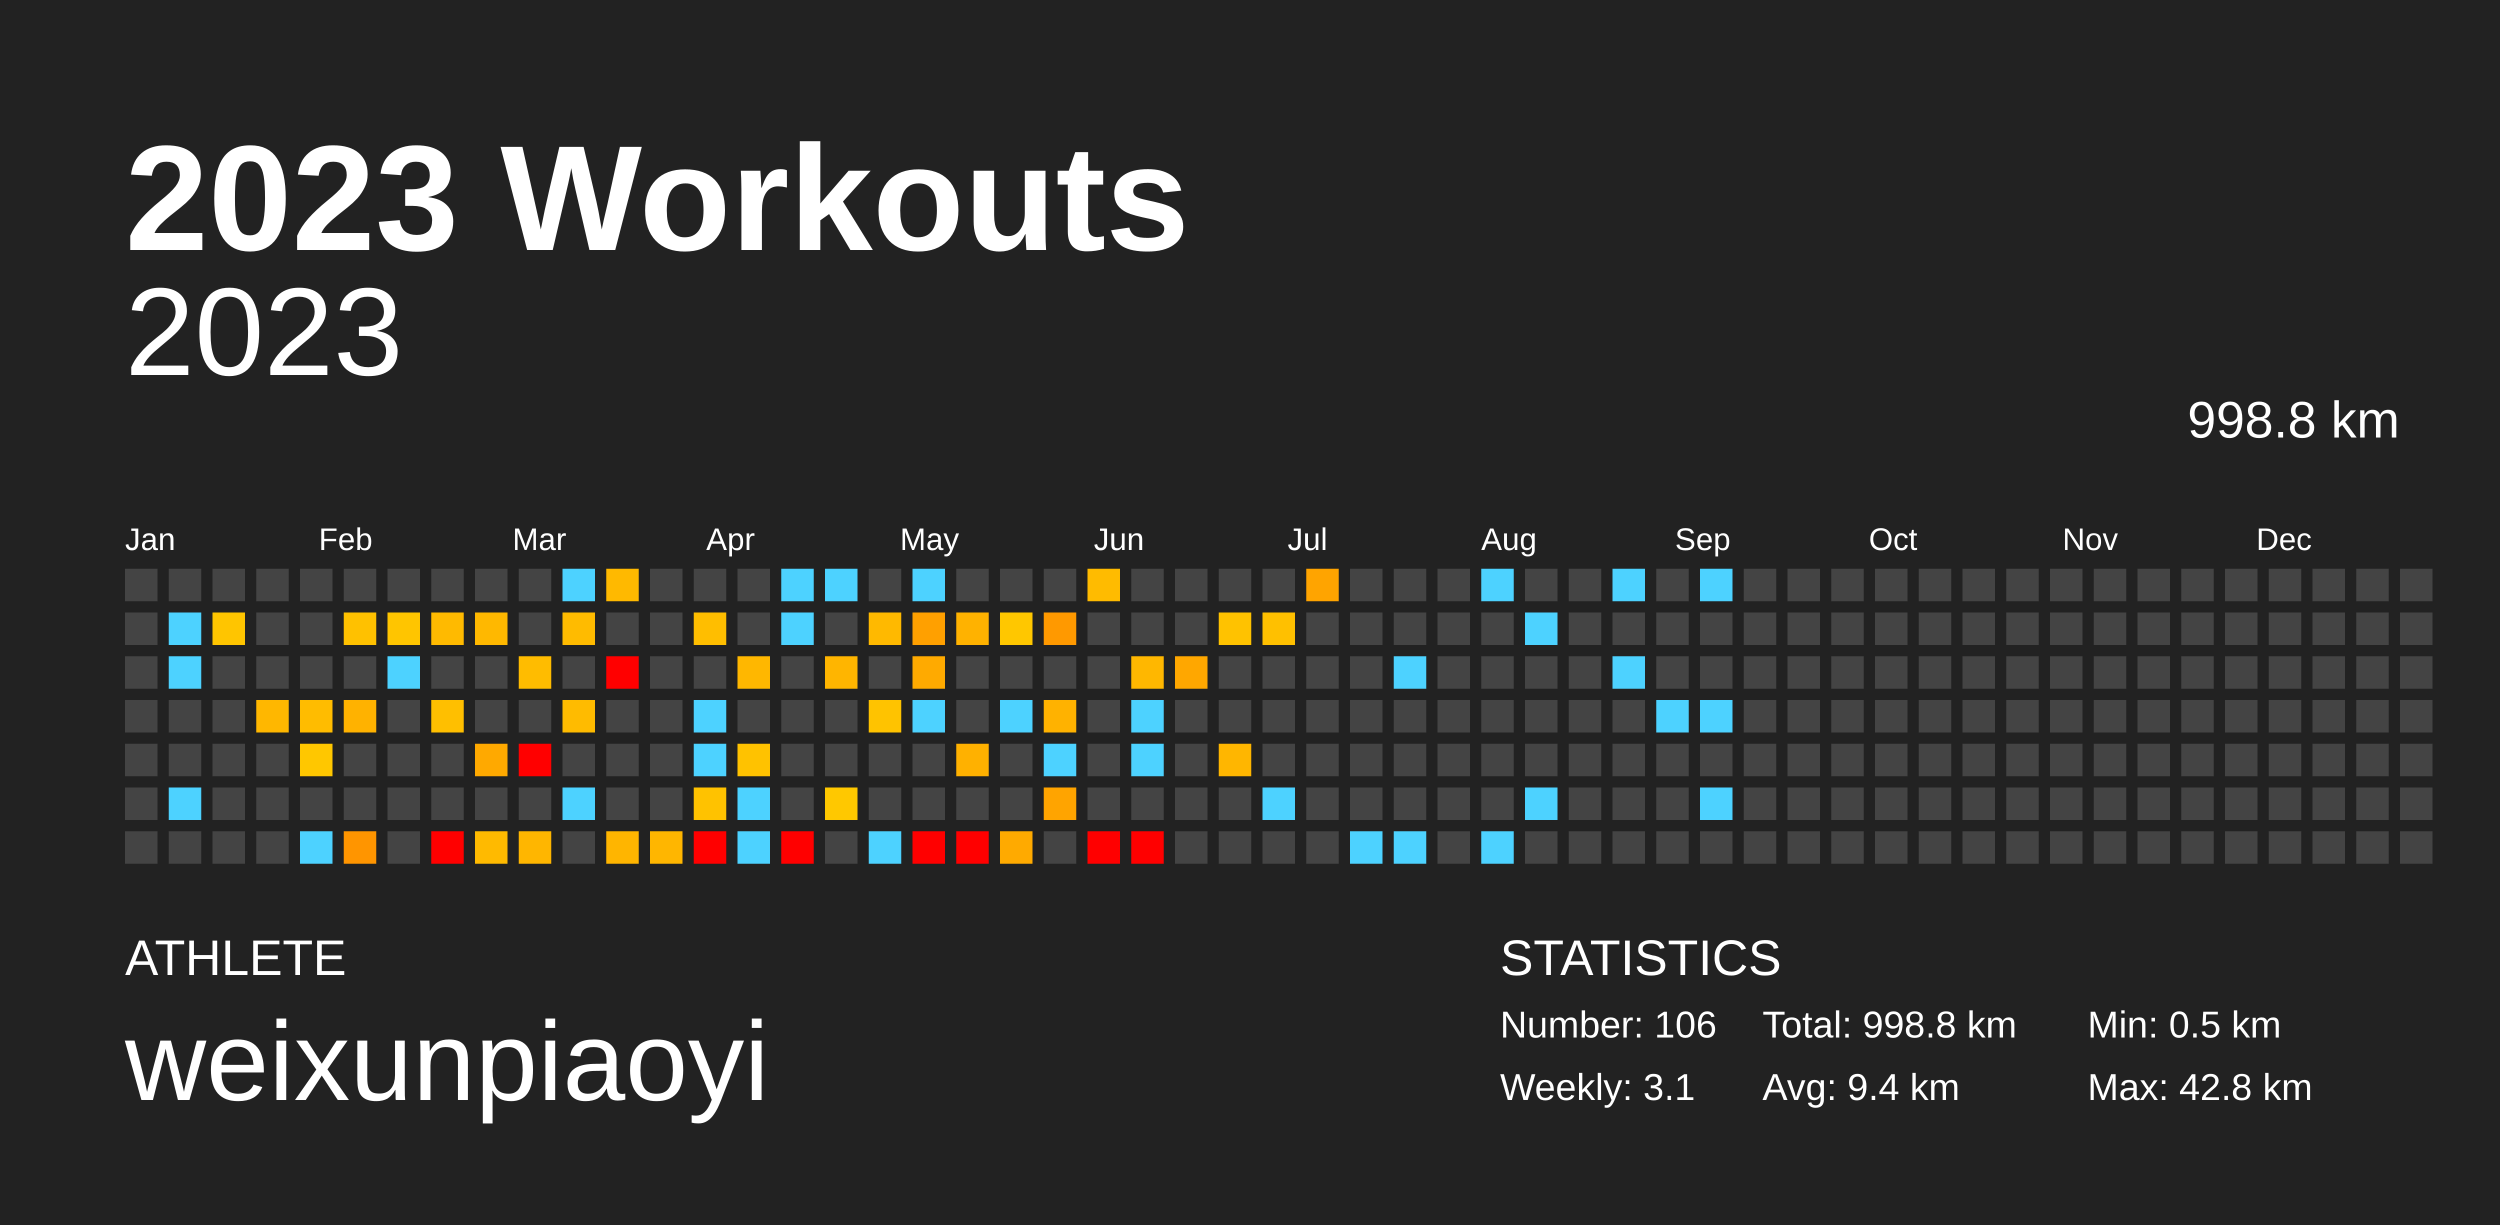
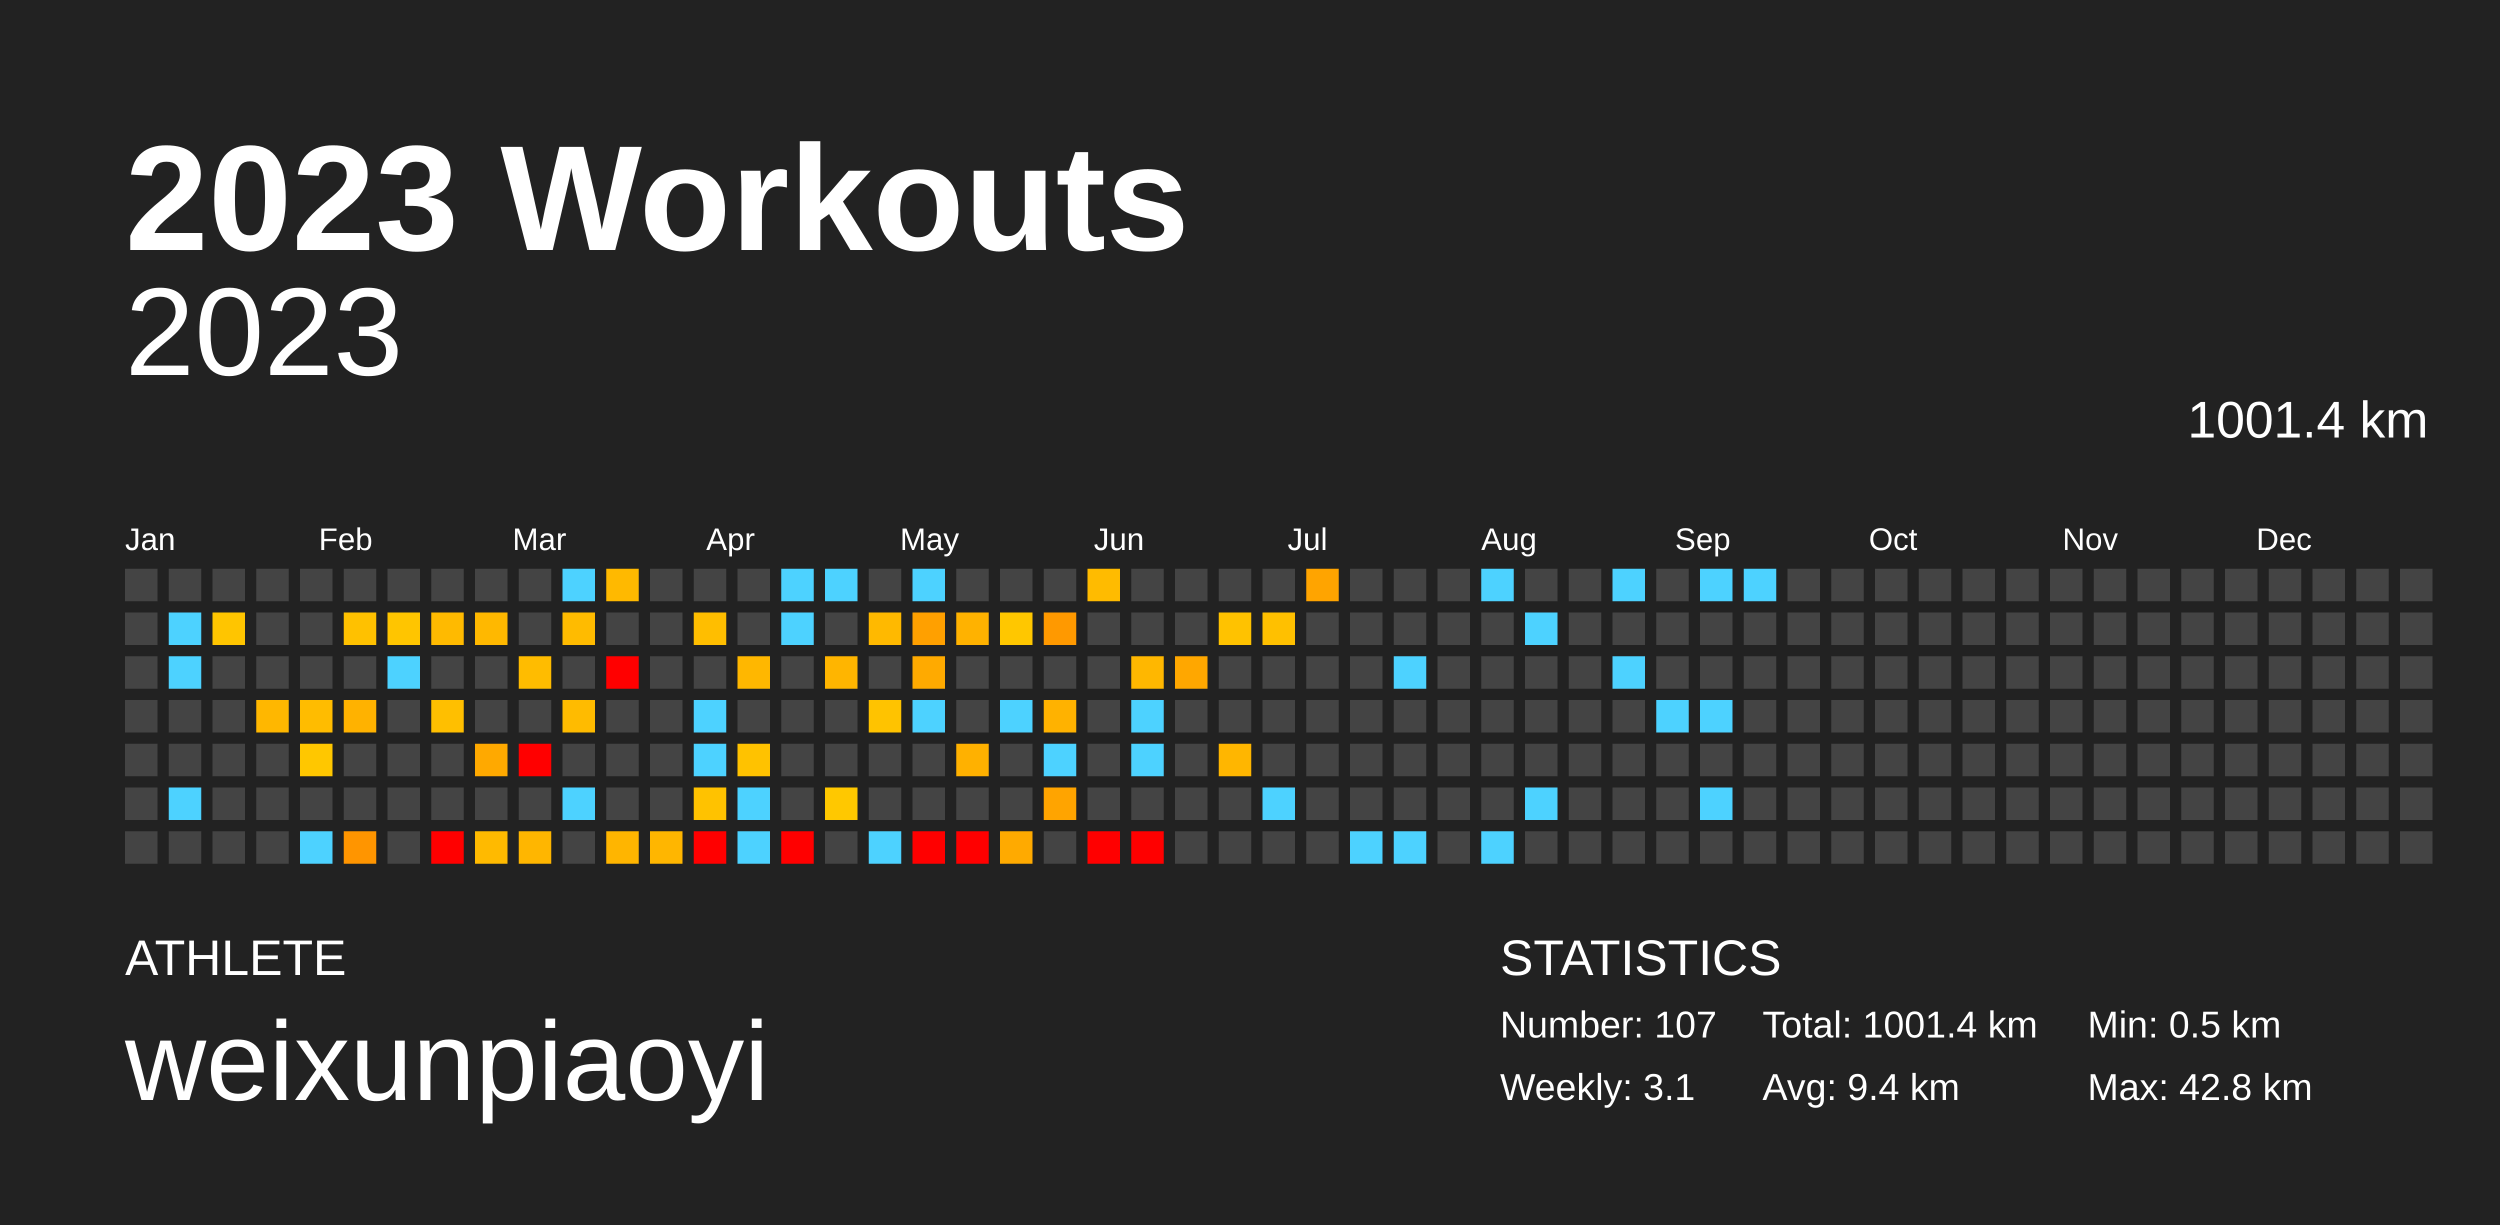
<svg xmlns="http://www.w3.org/2000/svg" baseProfile="full" height="98mm" version="1.1" viewBox="0,0,200,98" width="200mm">
  <defs />
  <rect fill="#222222" height="98" width="200" x="0" y="0" />
  <text fill="#FFFFFF" style="font-size:12px; font-family:Arial; font-weight:bold;" x="10" y="20">2023 Workouts</text>
  <text fill="#FFFFFF" style="font-size:4px; font-family:Arial" x="10" y="78">ATHLETE</text>
  <text fill="#FFFFFF" style="font-size:9px; font-family:Arial" x="10" y="88">weixunpiaoyi</text>
  <text fill="#FFFFFF" style="font-size:4px; font-family:Arial" x="120" y="78">STATISTICS</text>
-   <text fill="#FFFFFF" style="font-size:3px; font-family:Arial" x="120" y="83">Number: 106</text>
+   <text fill="#FFFFFF" style="font-size:3px; font-family:Arial" x="120" y="83">Number: 107</text>
  <text fill="#FFFFFF" style="font-size:3px; font-family:Arial" x="120" y="88">Weekly: 3.1</text>
-   <text fill="#FFFFFF" style="font-size:3px; font-family:Arial" x="141" y="83">Total: 998.8 km</text>
+   <text fill="#FFFFFF" style="font-size:3px; font-family:Arial" x="141" y="83">Total: 1001.4 km</text>
  <text fill="#FFFFFF" style="font-size:3px; font-family:Arial" x="141" y="88">Avg: 9.4 km</text>
  <text fill="#FFFFFF" style="font-size:3px; font-family:Arial" x="167" y="83">Min: 0.5 km</text>
  <text fill="#FFFFFF" style="font-size:3px; font-family:Arial" x="167" y="88">Max: 42.8 km</text>
  <text alignment-baseline="hanging" fill="#FFFFFF" style="font-size:10.0px; font-family:Arial;" x="10" y="30">2023</text>
-   <text alignment-baseline="hanging" fill="#FFFFFF" style="font-size:4.125px; font-family:Arial;" x="175" y="35">998.8 km</text>
+   <text alignment-baseline="hanging" fill="#FFFFFF" style="font-size:4.125px; font-family:Arial;" x="175" y="35">1001.4 km</text>
  <text fill="#FFFFFF" style="font-size:2.5px; font-family:Arial" x="10.0" y="44">Jan</text>
  <text fill="#FFFFFF" style="font-size:2.5px; font-family:Arial" x="25.5" y="44">Feb</text>
  <text fill="#FFFFFF" style="font-size:2.5px; font-family:Arial" x="41.0" y="44">Mar</text>
  <text fill="#FFFFFF" style="font-size:2.5px; font-family:Arial" x="56.5" y="44">Apr</text>
  <text fill="#FFFFFF" style="font-size:2.5px; font-family:Arial" x="72.0" y="44">May</text>
  <text fill="#FFFFFF" style="font-size:2.5px; font-family:Arial" x="87.5" y="44">Jun</text>
  <text fill="#FFFFFF" style="font-size:2.5px; font-family:Arial" x="103.0" y="44">Jul</text>
  <text fill="#FFFFFF" style="font-size:2.5px; font-family:Arial" x="118.5" y="44">Aug</text>
  <text fill="#FFFFFF" style="font-size:2.5px; font-family:Arial" x="134.0" y="44">Sep</text>
  <text fill="#FFFFFF" style="font-size:2.5px; font-family:Arial" x="149.5" y="44">Oct</text>
  <text fill="#FFFFFF" style="font-size:2.5px; font-family:Arial" x="165.0" y="44">Nov</text>
  <text fill="#FFFFFF" style="font-size:2.5px; font-family:Arial" x="180.5" y="44">Dec</text>
  <rect fill="#444444" height="2.6" width="2.6" x="10.0" y="45.5" />
  <rect fill="#444444" height="2.6" width="2.6" x="10.0" y="49.0" />
  <rect fill="#444444" height="2.6" width="2.6" x="10.0" y="52.5" />
  <rect fill="#444444" height="2.6" width="2.6" x="10.0" y="56.0" />
  <rect fill="#444444" height="2.6" width="2.6" x="10.0" y="59.5" />
  <rect fill="#444444" height="2.6" width="2.6" x="10.0" y="63.0" />
  <rect fill="#444444" height="2.6" width="2.6" x="10.0" y="66.5" />
  <rect fill="#444444" height="2.6" width="2.6" x="13.5" y="45.5" />
  <rect fill="#4dd2ff" height="2.6" width="2.6" x="13.5" y="49.0" />
  <rect fill="#4dd2ff" height="2.6" width="2.6" x="13.5" y="52.5" />
  <rect fill="#444444" height="2.6" width="2.6" x="13.5" y="56.0" />
  <rect fill="#444444" height="2.6" width="2.6" x="13.5" y="59.5" />
  <rect fill="#4dd2ff" height="2.6" width="2.6" x="13.5" y="63.0" />
  <rect fill="#444444" height="2.6" width="2.6" x="13.5" y="66.5" />
  <rect fill="#444444" height="2.6" width="2.6" x="17.0" y="45.5" />
  <rect fill="#ffc500" height="2.6" width="2.6" x="17.0" y="49.0" />
  <rect fill="#444444" height="2.6" width="2.6" x="17.0" y="52.5" />
  <rect fill="#444444" height="2.6" width="2.6" x="17.0" y="56.0" />
  <rect fill="#444444" height="2.6" width="2.6" x="17.0" y="59.5" />
  <rect fill="#444444" height="2.6" width="2.6" x="17.0" y="63.0" />
  <rect fill="#444444" height="2.6" width="2.6" x="17.0" y="66.5" />
  <rect fill="#444444" height="2.6" width="2.6" x="20.5" y="45.5" />
  <rect fill="#444444" height="2.6" width="2.6" x="20.5" y="49.0" />
  <rect fill="#444444" height="2.6" width="2.6" x="20.5" y="52.5" />
  <rect fill="#ffb700" height="2.6" width="2.6" x="20.5" y="56.0" />
  <rect fill="#444444" height="2.6" width="2.6" x="20.5" y="59.5" />
  <rect fill="#444444" height="2.6" width="2.6" x="20.5" y="63.0" />
  <rect fill="#444444" height="2.6" width="2.6" x="20.5" y="66.5" />
  <rect fill="#444444" height="2.6" width="2.6" x="24.0" y="45.5" />
  <rect fill="#444444" height="2.6" width="2.6" x="24.0" y="49.0" />
  <rect fill="#444444" height="2.6" width="2.6" x="24.0" y="52.5" />
  <rect fill="#ffbc00" height="2.6" width="2.6" x="24.0" y="56.0" />
  <rect fill="#ffc700" height="2.6" width="2.6" x="24.0" y="59.5" />
  <rect fill="#444444" height="2.6" width="2.6" x="24.0" y="63.0" />
  <rect fill="#4dd2ff" height="2.6" width="2.6" x="24.0" y="66.5" />
  <rect fill="#444444" height="2.6" width="2.6" x="27.5" y="45.5" />
  <rect fill="#ffc100" height="2.6" width="2.6" x="27.5" y="49.0" />
  <rect fill="#444444" height="2.6" width="2.6" x="27.5" y="52.5" />
  <rect fill="#ffb200" height="2.6" width="2.6" x="27.5" y="56.0" />
  <rect fill="#444444" height="2.6" width="2.6" x="27.5" y="59.5" />
  <rect fill="#444444" height="2.6" width="2.6" x="27.5" y="63.0" />
  <rect fill="#ff9500" height="2.6" width="2.6" x="27.5" y="66.5" />
  <rect fill="#444444" height="2.6" width="2.6" x="31.0" y="45.5" />
  <rect fill="#ffc500" height="2.6" width="2.6" x="31.0" y="49.0" />
  <rect fill="#4dd2ff" height="2.6" width="2.6" x="31.0" y="52.5" />
  <rect fill="#444444" height="2.6" width="2.6" x="31.0" y="56.0" />
  <rect fill="#444444" height="2.6" width="2.6" x="31.0" y="59.5" />
  <rect fill="#444444" height="2.6" width="2.6" x="31.0" y="63.0" />
  <rect fill="#444444" height="2.6" width="2.6" x="31.0" y="66.5" />
  <rect fill="#444444" height="2.6" width="2.6" x="34.5" y="45.5" />
  <rect fill="#ffba00" height="2.6" width="2.6" x="34.5" y="49.0" />
  <rect fill="#444444" height="2.6" width="2.6" x="34.5" y="52.5" />
  <rect fill="#ffbf00" height="2.6" width="2.6" x="34.5" y="56.0" />
  <rect fill="#444444" height="2.6" width="2.6" x="34.5" y="59.5" />
  <rect fill="#444444" height="2.6" width="2.6" x="34.5" y="63.0" />
  <rect fill="red" height="2.6" width="2.6" x="34.5" y="66.5" />
  <rect fill="#444444" height="2.6" width="2.6" x="38.0" y="45.5" />
  <rect fill="#ffb800" height="2.6" width="2.6" x="38.0" y="49.0" />
  <rect fill="#444444" height="2.6" width="2.6" x="38.0" y="52.5" />
  <rect fill="#444444" height="2.6" width="2.6" x="38.0" y="56.0" />
  <rect fill="#ffa900" height="2.6" width="2.6" x="38.0" y="59.5" />
  <rect fill="#444444" height="2.6" width="2.6" x="38.0" y="63.0" />
  <rect fill="#ffba00" height="2.6" width="2.6" x="38.0" y="66.5" />
  <rect fill="#444444" height="2.6" width="2.6" x="41.5" y="45.5" />
  <rect fill="#444444" height="2.6" width="2.6" x="41.5" y="49.0" />
  <rect fill="#ffbc00" height="2.6" width="2.6" x="41.5" y="52.5" />
  <rect fill="#444444" height="2.6" width="2.6" x="41.5" y="56.0" />
  <rect fill="red" height="2.6" width="2.6" x="41.5" y="59.5" />
  <rect fill="#444444" height="2.6" width="2.6" x="41.5" y="63.0" />
  <rect fill="#ffb600" height="2.6" width="2.6" x="41.5" y="66.5" />
  <rect fill="#4dd2ff" height="2.6" width="2.6" x="45.0" y="45.5" />
  <rect fill="#ffbb00" height="2.6" width="2.6" x="45.0" y="49.0" />
  <rect fill="#444444" height="2.6" width="2.6" x="45.0" y="52.5" />
  <rect fill="#ffbb00" height="2.6" width="2.6" x="45.0" y="56.0" />
  <rect fill="#444444" height="2.6" width="2.6" x="45.0" y="59.5" />
  <rect fill="#4dd2ff" height="2.6" width="2.6" x="45.0" y="63.0" />
  <rect fill="#444444" height="2.6" width="2.6" x="45.0" y="66.5" />
  <rect fill="#ffb900" height="2.6" width="2.6" x="48.5" y="45.5" />
  <rect fill="#444444" height="2.6" width="2.6" x="48.5" y="49.0" />
  <rect fill="red" height="2.6" width="2.6" x="48.5" y="52.5" />
  <rect fill="#444444" height="2.6" width="2.6" x="48.5" y="56.0" />
  <rect fill="#444444" height="2.6" width="2.6" x="48.5" y="59.5" />
  <rect fill="#444444" height="2.6" width="2.6" x="48.5" y="63.0" />
  <rect fill="#ffb500" height="2.6" width="2.6" x="48.5" y="66.5" />
  <rect fill="#444444" height="2.6" width="2.6" x="52.0" y="45.5" />
  <rect fill="#444444" height="2.6" width="2.6" x="52.0" y="49.0" />
  <rect fill="#444444" height="2.6" width="2.6" x="52.0" y="52.5" />
  <rect fill="#444444" height="2.6" width="2.6" x="52.0" y="56.0" />
  <rect fill="#444444" height="2.6" width="2.6" x="52.0" y="59.5" />
  <rect fill="#444444" height="2.6" width="2.6" x="52.0" y="63.0" />
  <rect fill="#ffb600" height="2.6" width="2.6" x="52.0" y="66.5" />
  <rect fill="#444444" height="2.6" width="2.6" x="55.5" y="45.5" />
  <rect fill="#ffbe00" height="2.6" width="2.6" x="55.5" y="49.0" />
  <rect fill="#444444" height="2.6" width="2.6" x="55.5" y="52.5" />
  <rect fill="#4dd2ff" height="2.6" width="2.6" x="55.5" y="56.0" />
  <rect fill="#4dd2ff" height="2.6" width="2.6" x="55.5" y="59.5" />
  <rect fill="#ffc200" height="2.6" width="2.6" x="55.5" y="63.0" />
  <rect fill="red" height="2.6" width="2.6" x="55.5" y="66.5" />
  <rect fill="#444444" height="2.6" width="2.6" x="59.0" y="45.5" />
  <rect fill="#444444" height="2.6" width="2.6" x="59.0" y="49.0" />
  <rect fill="#ffb700" height="2.6" width="2.6" x="59.0" y="52.5" />
  <rect fill="#444444" height="2.6" width="2.6" x="59.0" y="56.0" />
  <rect fill="#ffc200" height="2.6" width="2.6" x="59.0" y="59.5" />
  <rect fill="#4dd2ff" height="2.6" width="2.6" x="59.0" y="63.0" />
  <rect fill="#4dd2ff" height="2.6" width="2.6" x="59.0" y="66.5" />
  <rect fill="#4dd2ff" height="2.6" width="2.6" x="62.5" y="45.5" />
  <rect fill="#4dd2ff" height="2.6" width="2.6" x="62.5" y="49.0" />
  <rect fill="#444444" height="2.6" width="2.6" x="62.5" y="52.5" />
  <rect fill="#444444" height="2.6" width="2.6" x="62.5" y="56.0" />
  <rect fill="#444444" height="2.6" width="2.6" x="62.5" y="59.5" />
  <rect fill="#444444" height="2.6" width="2.6" x="62.5" y="63.0" />
  <rect fill="red" height="2.6" width="2.6" x="62.5" y="66.5" />
  <rect fill="#4dd2ff" height="2.6" width="2.6" x="66.0" y="45.5" />
  <rect fill="#444444" height="2.6" width="2.6" x="66.0" y="49.0" />
  <rect fill="#ffb500" height="2.6" width="2.6" x="66.0" y="52.5" />
  <rect fill="#444444" height="2.6" width="2.6" x="66.0" y="56.0" />
  <rect fill="#444444" height="2.6" width="2.6" x="66.0" y="59.5" />
  <rect fill="#ffc800" height="2.6" width="2.6" x="66.0" y="63.0" />
  <rect fill="#444444" height="2.6" width="2.6" x="66.0" y="66.5" />
  <rect fill="#444444" height="2.6" width="2.6" x="69.5" y="45.5" />
  <rect fill="#ffb900" height="2.6" width="2.6" x="69.5" y="49.0" />
  <rect fill="#444444" height="2.6" width="2.6" x="69.5" y="52.5" />
  <rect fill="#ffc300" height="2.6" width="2.6" x="69.5" y="56.0" />
  <rect fill="#444444" height="2.6" width="2.6" x="69.5" y="59.5" />
  <rect fill="#444444" height="2.6" width="2.6" x="69.5" y="63.0" />
  <rect fill="#4dd2ff" height="2.6" width="2.6" x="69.5" y="66.5" />
  <rect fill="#4dd2ff" height="2.6" width="2.6" x="73.0" y="45.5" />
  <rect fill="#ffa000" height="2.6" width="2.6" x="73.0" y="49.0" />
  <rect fill="#ffaa00" height="2.6" width="2.6" x="73.0" y="52.5" />
  <rect fill="#4dd2ff" height="2.6" width="2.6" x="73.0" y="56.0" />
  <rect fill="#444444" height="2.6" width="2.6" x="73.0" y="59.5" />
  <rect fill="#444444" height="2.6" width="2.6" x="73.0" y="63.0" />
  <rect fill="red" height="2.6" width="2.6" x="73.0" y="66.5" />
  <rect fill="#444444" height="2.6" width="2.6" x="76.5" y="45.5" />
  <rect fill="#ffb200" height="2.6" width="2.6" x="76.5" y="49.0" />
  <rect fill="#444444" height="2.6" width="2.6" x="76.5" y="52.5" />
  <rect fill="#444444" height="2.6" width="2.6" x="76.5" y="56.0" />
  <rect fill="#ffb100" height="2.6" width="2.6" x="76.5" y="59.5" />
  <rect fill="#444444" height="2.6" width="2.6" x="76.5" y="63.0" />
  <rect fill="red" height="2.6" width="2.6" x="76.5" y="66.5" />
  <rect fill="#444444" height="2.6" width="2.6" x="80.0" y="45.5" />
  <rect fill="#ffc700" height="2.6" width="2.6" x="80.0" y="49.0" />
  <rect fill="#444444" height="2.6" width="2.6" x="80.0" y="52.5" />
  <rect fill="#4dd2ff" height="2.6" width="2.6" x="80.0" y="56.0" />
  <rect fill="#444444" height="2.6" width="2.6" x="80.0" y="59.5" />
  <rect fill="#444444" height="2.6" width="2.6" x="80.0" y="63.0" />
  <rect fill="#ffaa00" height="2.6" width="2.6" x="80.0" y="66.5" />
  <rect fill="#444444" height="2.6" width="2.6" x="83.5" y="45.5" />
  <rect fill="#ff9900" height="2.6" width="2.6" x="83.5" y="49.0" />
  <rect fill="#444444" height="2.6" width="2.6" x="83.5" y="52.5" />
  <rect fill="#ffb200" height="2.6" width="2.6" x="83.5" y="56.0" />
  <rect fill="#4dd2ff" height="2.6" width="2.6" x="83.5" y="59.5" />
  <rect fill="#ffa400" height="2.6" width="2.6" x="83.5" y="63.0" />
  <rect fill="#444444" height="2.6" width="2.6" x="83.5" y="66.5" />
  <rect fill="#ffbb00" height="2.6" width="2.6" x="87.0" y="45.5" />
  <rect fill="#444444" height="2.6" width="2.6" x="87.0" y="49.0" />
  <rect fill="#444444" height="2.6" width="2.6" x="87.0" y="52.5" />
  <rect fill="#444444" height="2.6" width="2.6" x="87.0" y="56.0" />
  <rect fill="#444444" height="2.6" width="2.6" x="87.0" y="59.5" />
  <rect fill="#444444" height="2.6" width="2.6" x="87.0" y="63.0" />
  <rect fill="red" height="2.6" width="2.6" x="87.0" y="66.5" />
  <rect fill="#444444" height="2.6" width="2.6" x="90.5" y="45.5" />
  <rect fill="#444444" height="2.6" width="2.6" x="90.5" y="49.0" />
  <rect fill="#ffb700" height="2.6" width="2.6" x="90.5" y="52.5" />
  <rect fill="#4dd2ff" height="2.6" width="2.6" x="90.5" y="56.0" />
  <rect fill="#4dd2ff" height="2.6" width="2.6" x="90.5" y="59.5" />
  <rect fill="#444444" height="2.6" width="2.6" x="90.5" y="63.0" />
  <rect fill="red" height="2.6" width="2.6" x="90.5" y="66.5" />
  <rect fill="#444444" height="2.6" width="2.6" x="94.0" y="45.5" />
  <rect fill="#444444" height="2.6" width="2.6" x="94.0" y="49.0" />
  <rect fill="#ffa700" height="2.6" width="2.6" x="94.0" y="52.5" />
  <rect fill="#444444" height="2.6" width="2.6" x="94.0" y="56.0" />
  <rect fill="#444444" height="2.6" width="2.6" x="94.0" y="59.5" />
  <rect fill="#444444" height="2.6" width="2.6" x="94.0" y="63.0" />
  <rect fill="#444444" height="2.6" width="2.6" x="94.0" y="66.5" />
  <rect fill="#444444" height="2.6" width="2.6" x="97.5" y="45.5" />
  <rect fill="#ffc200" height="2.6" width="2.6" x="97.5" y="49.0" />
  <rect fill="#444444" height="2.6" width="2.6" x="97.5" y="52.5" />
  <rect fill="#444444" height="2.6" width="2.6" x="97.5" y="56.0" />
  <rect fill="#ffb600" height="2.6" width="2.6" x="97.5" y="59.5" />
  <rect fill="#444444" height="2.6" width="2.6" x="97.5" y="63.0" />
  <rect fill="#444444" height="2.6" width="2.6" x="97.5" y="66.5" />
  <rect fill="#444444" height="2.6" width="2.6" x="101.0" y="45.5" />
  <rect fill="#ffc000" height="2.6" width="2.6" x="101.0" y="49.0" />
  <rect fill="#444444" height="2.6" width="2.6" x="101.0" y="52.5" />
  <rect fill="#444444" height="2.6" width="2.6" x="101.0" y="56.0" />
  <rect fill="#444444" height="2.6" width="2.6" x="101.0" y="59.5" />
  <rect fill="#4dd2ff" height="2.6" width="2.6" x="101.0" y="63.0" />
  <rect fill="#444444" height="2.6" width="2.6" x="101.0" y="66.5" />
  <rect fill="#ffa400" height="2.6" width="2.6" x="104.5" y="45.5" />
  <rect fill="#444444" height="2.6" width="2.6" x="104.5" y="49.0" />
  <rect fill="#444444" height="2.6" width="2.6" x="104.5" y="52.5" />
  <rect fill="#444444" height="2.6" width="2.6" x="104.5" y="56.0" />
  <rect fill="#444444" height="2.6" width="2.6" x="104.5" y="59.5" />
  <rect fill="#444444" height="2.6" width="2.6" x="104.5" y="63.0" />
  <rect fill="#444444" height="2.6" width="2.6" x="104.5" y="66.5" />
  <rect fill="#444444" height="2.6" width="2.6" x="108.0" y="45.5" />
  <rect fill="#444444" height="2.6" width="2.6" x="108.0" y="49.0" />
  <rect fill="#444444" height="2.6" width="2.6" x="108.0" y="52.5" />
  <rect fill="#444444" height="2.6" width="2.6" x="108.0" y="56.0" />
  <rect fill="#444444" height="2.6" width="2.6" x="108.0" y="59.5" />
  <rect fill="#444444" height="2.6" width="2.6" x="108.0" y="63.0" />
  <rect fill="#4dd2ff" height="2.6" width="2.6" x="108.0" y="66.5" />
  <rect fill="#444444" height="2.6" width="2.6" x="111.5" y="45.5" />
  <rect fill="#444444" height="2.6" width="2.6" x="111.5" y="49.0" />
  <rect fill="#4dd2ff" height="2.6" width="2.6" x="111.5" y="52.5" />
  <rect fill="#444444" height="2.6" width="2.6" x="111.5" y="56.0" />
  <rect fill="#444444" height="2.6" width="2.6" x="111.5" y="59.5" />
  <rect fill="#444444" height="2.6" width="2.6" x="111.5" y="63.0" />
  <rect fill="#4dd2ff" height="2.6" width="2.6" x="111.5" y="66.5" />
  <rect fill="#444444" height="2.6" width="2.6" x="115.0" y="45.5" />
  <rect fill="#444444" height="2.6" width="2.6" x="115.0" y="49.0" />
  <rect fill="#444444" height="2.6" width="2.6" x="115.0" y="52.5" />
  <rect fill="#444444" height="2.6" width="2.6" x="115.0" y="56.0" />
  <rect fill="#444444" height="2.6" width="2.6" x="115.0" y="59.5" />
  <rect fill="#444444" height="2.6" width="2.6" x="115.0" y="63.0" />
  <rect fill="#444444" height="2.6" width="2.6" x="115.0" y="66.5" />
  <rect fill="#4dd2ff" height="2.6" width="2.6" x="118.5" y="45.5" />
  <rect fill="#444444" height="2.6" width="2.6" x="118.5" y="49.0" />
  <rect fill="#444444" height="2.6" width="2.6" x="118.5" y="52.5" />
  <rect fill="#444444" height="2.6" width="2.6" x="118.5" y="56.0" />
  <rect fill="#444444" height="2.6" width="2.6" x="118.5" y="59.5" />
  <rect fill="#444444" height="2.6" width="2.6" x="118.5" y="63.0" />
  <rect fill="#4dd2ff" height="2.6" width="2.6" x="118.5" y="66.5" />
  <rect fill="#444444" height="2.6" width="2.6" x="122.0" y="45.5" />
  <rect fill="#4dd2ff" height="2.6" width="2.6" x="122.0" y="49.0" />
  <rect fill="#444444" height="2.6" width="2.6" x="122.0" y="52.5" />
  <rect fill="#444444" height="2.6" width="2.6" x="122.0" y="56.0" />
  <rect fill="#444444" height="2.6" width="2.6" x="122.0" y="59.5" />
  <rect fill="#4dd2ff" height="2.6" width="2.6" x="122.0" y="63.0" />
  <rect fill="#444444" height="2.6" width="2.6" x="122.0" y="66.5" />
  <rect fill="#444444" height="2.6" width="2.6" x="125.5" y="45.5" />
  <rect fill="#444444" height="2.6" width="2.6" x="125.5" y="49.0" />
  <rect fill="#444444" height="2.6" width="2.6" x="125.5" y="52.5" />
  <rect fill="#444444" height="2.6" width="2.6" x="125.5" y="56.0" />
  <rect fill="#444444" height="2.6" width="2.6" x="125.5" y="59.5" />
  <rect fill="#444444" height="2.6" width="2.6" x="125.5" y="63.0" />
  <rect fill="#444444" height="2.6" width="2.6" x="125.5" y="66.5" />
  <rect fill="#4dd2ff" height="2.6" width="2.6" x="129.0" y="45.5" />
  <rect fill="#444444" height="2.6" width="2.6" x="129.0" y="49.0" />
  <rect fill="#4dd2ff" height="2.6" width="2.6" x="129.0" y="52.5" />
  <rect fill="#444444" height="2.6" width="2.6" x="129.0" y="56.0" />
  <rect fill="#444444" height="2.6" width="2.6" x="129.0" y="59.5" />
  <rect fill="#444444" height="2.6" width="2.6" x="129.0" y="63.0" />
  <rect fill="#444444" height="2.6" width="2.6" x="129.0" y="66.5" />
  <rect fill="#444444" height="2.6" width="2.6" x="132.5" y="45.5" />
  <rect fill="#444444" height="2.6" width="2.6" x="132.5" y="49.0" />
  <rect fill="#444444" height="2.6" width="2.6" x="132.5" y="52.5" />
  <rect fill="#4dd2ff" height="2.6" width="2.6" x="132.5" y="56.0" />
  <rect fill="#444444" height="2.6" width="2.6" x="132.5" y="59.5" />
  <rect fill="#444444" height="2.6" width="2.6" x="132.5" y="63.0" />
  <rect fill="#444444" height="2.6" width="2.6" x="132.5" y="66.5" />
  <rect fill="#4dd2ff" height="2.6" width="2.6" x="136.0" y="45.5" />
  <rect fill="#444444" height="2.6" width="2.6" x="136.0" y="49.0" />
  <rect fill="#444444" height="2.6" width="2.6" x="136.0" y="52.5" />
  <rect fill="#4dd2ff" height="2.6" width="2.6" x="136.0" y="56.0" />
  <rect fill="#444444" height="2.6" width="2.6" x="136.0" y="59.5" />
  <rect fill="#4dd2ff" height="2.6" width="2.6" x="136.0" y="63.0" />
  <rect fill="#444444" height="2.6" width="2.6" x="136.0" y="66.5" />
-   <rect fill="#444444" height="2.6" width="2.6" x="139.5" y="45.5" />
+   <rect fill="#4dd2ff" height="2.6" width="2.6" x="139.5" y="45.5" />
  <rect fill="#444444" height="2.6" width="2.6" x="139.5" y="49.0" />
  <rect fill="#444444" height="2.6" width="2.6" x="139.5" y="52.5" />
  <rect fill="#444444" height="2.6" width="2.6" x="139.5" y="56.0" />
  <rect fill="#444444" height="2.6" width="2.6" x="139.5" y="59.5" />
  <rect fill="#444444" height="2.6" width="2.6" x="139.5" y="63.0" />
  <rect fill="#444444" height="2.6" width="2.6" x="139.5" y="66.5" />
  <rect fill="#444444" height="2.6" width="2.6" x="143.0" y="45.5" />
  <rect fill="#444444" height="2.6" width="2.6" x="143.0" y="49.0" />
  <rect fill="#444444" height="2.6" width="2.6" x="143.0" y="52.5" />
  <rect fill="#444444" height="2.6" width="2.6" x="143.0" y="56.0" />
  <rect fill="#444444" height="2.6" width="2.6" x="143.0" y="59.5" />
  <rect fill="#444444" height="2.6" width="2.6" x="143.0" y="63.0" />
  <rect fill="#444444" height="2.6" width="2.6" x="143.0" y="66.5" />
  <rect fill="#444444" height="2.6" width="2.6" x="146.5" y="45.5" />
  <rect fill="#444444" height="2.6" width="2.6" x="146.5" y="49.0" />
  <rect fill="#444444" height="2.6" width="2.6" x="146.5" y="52.5" />
  <rect fill="#444444" height="2.6" width="2.6" x="146.5" y="56.0" />
  <rect fill="#444444" height="2.6" width="2.6" x="146.5" y="59.5" />
  <rect fill="#444444" height="2.6" width="2.6" x="146.5" y="63.0" />
  <rect fill="#444444" height="2.6" width="2.6" x="146.5" y="66.5" />
  <rect fill="#444444" height="2.6" width="2.6" x="150.0" y="45.5" />
  <rect fill="#444444" height="2.6" width="2.6" x="150.0" y="49.0" />
  <rect fill="#444444" height="2.6" width="2.6" x="150.0" y="52.5" />
  <rect fill="#444444" height="2.6" width="2.6" x="150.0" y="56.0" />
  <rect fill="#444444" height="2.6" width="2.6" x="150.0" y="59.5" />
  <rect fill="#444444" height="2.6" width="2.6" x="150.0" y="63.0" />
  <rect fill="#444444" height="2.6" width="2.6" x="150.0" y="66.5" />
  <rect fill="#444444" height="2.6" width="2.6" x="153.5" y="45.5" />
  <rect fill="#444444" height="2.6" width="2.6" x="153.5" y="49.0" />
  <rect fill="#444444" height="2.6" width="2.6" x="153.5" y="52.5" />
  <rect fill="#444444" height="2.6" width="2.6" x="153.5" y="56.0" />
  <rect fill="#444444" height="2.6" width="2.6" x="153.5" y="59.5" />
  <rect fill="#444444" height="2.6" width="2.6" x="153.5" y="63.0" />
  <rect fill="#444444" height="2.6" width="2.6" x="153.5" y="66.5" />
  <rect fill="#444444" height="2.6" width="2.6" x="157.0" y="45.5" />
  <rect fill="#444444" height="2.6" width="2.6" x="157.0" y="49.0" />
  <rect fill="#444444" height="2.6" width="2.6" x="157.0" y="52.5" />
  <rect fill="#444444" height="2.6" width="2.6" x="157.0" y="56.0" />
  <rect fill="#444444" height="2.6" width="2.6" x="157.0" y="59.5" />
  <rect fill="#444444" height="2.6" width="2.6" x="157.0" y="63.0" />
  <rect fill="#444444" height="2.6" width="2.6" x="157.0" y="66.5" />
  <rect fill="#444444" height="2.6" width="2.6" x="160.5" y="45.5" />
  <rect fill="#444444" height="2.6" width="2.6" x="160.5" y="49.0" />
  <rect fill="#444444" height="2.6" width="2.6" x="160.5" y="52.5" />
  <rect fill="#444444" height="2.6" width="2.6" x="160.5" y="56.0" />
  <rect fill="#444444" height="2.6" width="2.6" x="160.5" y="59.5" />
  <rect fill="#444444" height="2.6" width="2.6" x="160.5" y="63.0" />
  <rect fill="#444444" height="2.6" width="2.6" x="160.5" y="66.5" />
  <rect fill="#444444" height="2.6" width="2.6" x="164.0" y="45.5" />
  <rect fill="#444444" height="2.6" width="2.6" x="164.0" y="49.0" />
  <rect fill="#444444" height="2.6" width="2.6" x="164.0" y="52.5" />
  <rect fill="#444444" height="2.6" width="2.6" x="164.0" y="56.0" />
  <rect fill="#444444" height="2.6" width="2.6" x="164.0" y="59.5" />
  <rect fill="#444444" height="2.6" width="2.6" x="164.0" y="63.0" />
  <rect fill="#444444" height="2.6" width="2.6" x="164.0" y="66.5" />
  <rect fill="#444444" height="2.6" width="2.6" x="167.5" y="45.5" />
  <rect fill="#444444" height="2.6" width="2.6" x="167.5" y="49.0" />
  <rect fill="#444444" height="2.6" width="2.6" x="167.5" y="52.5" />
  <rect fill="#444444" height="2.6" width="2.6" x="167.5" y="56.0" />
  <rect fill="#444444" height="2.6" width="2.6" x="167.5" y="59.5" />
  <rect fill="#444444" height="2.6" width="2.6" x="167.5" y="63.0" />
  <rect fill="#444444" height="2.6" width="2.6" x="167.5" y="66.5" />
  <rect fill="#444444" height="2.6" width="2.6" x="171.0" y="45.5" />
  <rect fill="#444444" height="2.6" width="2.6" x="171.0" y="49.0" />
  <rect fill="#444444" height="2.6" width="2.6" x="171.0" y="52.5" />
  <rect fill="#444444" height="2.6" width="2.6" x="171.0" y="56.0" />
  <rect fill="#444444" height="2.6" width="2.6" x="171.0" y="59.5" />
  <rect fill="#444444" height="2.6" width="2.6" x="171.0" y="63.0" />
  <rect fill="#444444" height="2.6" width="2.6" x="171.0" y="66.5" />
  <rect fill="#444444" height="2.6" width="2.6" x="174.5" y="45.5" />
  <rect fill="#444444" height="2.6" width="2.6" x="174.5" y="49.0" />
  <rect fill="#444444" height="2.6" width="2.6" x="174.5" y="52.5" />
  <rect fill="#444444" height="2.6" width="2.6" x="174.5" y="56.0" />
  <rect fill="#444444" height="2.6" width="2.6" x="174.5" y="59.5" />
  <rect fill="#444444" height="2.6" width="2.6" x="174.5" y="63.0" />
  <rect fill="#444444" height="2.6" width="2.6" x="174.5" y="66.5" />
  <rect fill="#444444" height="2.6" width="2.6" x="178.0" y="45.5" />
  <rect fill="#444444" height="2.6" width="2.6" x="178.0" y="49.0" />
  <rect fill="#444444" height="2.6" width="2.6" x="178.0" y="52.5" />
  <rect fill="#444444" height="2.6" width="2.6" x="178.0" y="56.0" />
  <rect fill="#444444" height="2.6" width="2.6" x="178.0" y="59.5" />
  <rect fill="#444444" height="2.6" width="2.6" x="178.0" y="63.0" />
  <rect fill="#444444" height="2.6" width="2.6" x="178.0" y="66.5" />
  <rect fill="#444444" height="2.6" width="2.6" x="181.5" y="45.5" />
  <rect fill="#444444" height="2.6" width="2.6" x="181.5" y="49.0" />
  <rect fill="#444444" height="2.6" width="2.6" x="181.5" y="52.5" />
  <rect fill="#444444" height="2.6" width="2.6" x="181.5" y="56.0" />
  <rect fill="#444444" height="2.6" width="2.6" x="181.5" y="59.5" />
  <rect fill="#444444" height="2.6" width="2.6" x="181.5" y="63.0" />
  <rect fill="#444444" height="2.6" width="2.6" x="181.5" y="66.5" />
  <rect fill="#444444" height="2.6" width="2.6" x="185.0" y="45.5" />
  <rect fill="#444444" height="2.6" width="2.6" x="185.0" y="49.0" />
  <rect fill="#444444" height="2.6" width="2.6" x="185.0" y="52.5" />
  <rect fill="#444444" height="2.6" width="2.6" x="185.0" y="56.0" />
  <rect fill="#444444" height="2.6" width="2.6" x="185.0" y="59.5" />
  <rect fill="#444444" height="2.6" width="2.6" x="185.0" y="63.0" />
  <rect fill="#444444" height="2.6" width="2.6" x="185.0" y="66.5" />
  <rect fill="#444444" height="2.6" width="2.6" x="188.5" y="45.5" />
  <rect fill="#444444" height="2.6" width="2.6" x="188.5" y="49.0" />
  <rect fill="#444444" height="2.6" width="2.6" x="188.5" y="52.5" />
  <rect fill="#444444" height="2.6" width="2.6" x="188.5" y="56.0" />
  <rect fill="#444444" height="2.6" width="2.6" x="188.5" y="59.5" />
  <rect fill="#444444" height="2.6" width="2.6" x="188.5" y="63.0" />
  <rect fill="#444444" height="2.6" width="2.6" x="188.5" y="66.5" />
  <rect fill="#444444" height="2.6" width="2.6" x="192.0" y="45.5" />
  <rect fill="#444444" height="2.6" width="2.6" x="192.0" y="49.0" />
  <rect fill="#444444" height="2.6" width="2.6" x="192.0" y="52.5" />
  <rect fill="#444444" height="2.6" width="2.6" x="192.0" y="56.0" />
  <rect fill="#444444" height="2.6" width="2.6" x="192.0" y="59.5" />
  <rect fill="#444444" height="2.6" width="2.6" x="192.0" y="63.0" />
  <rect fill="#444444" height="2.6" width="2.6" x="192.0" y="66.5" />
</svg>
